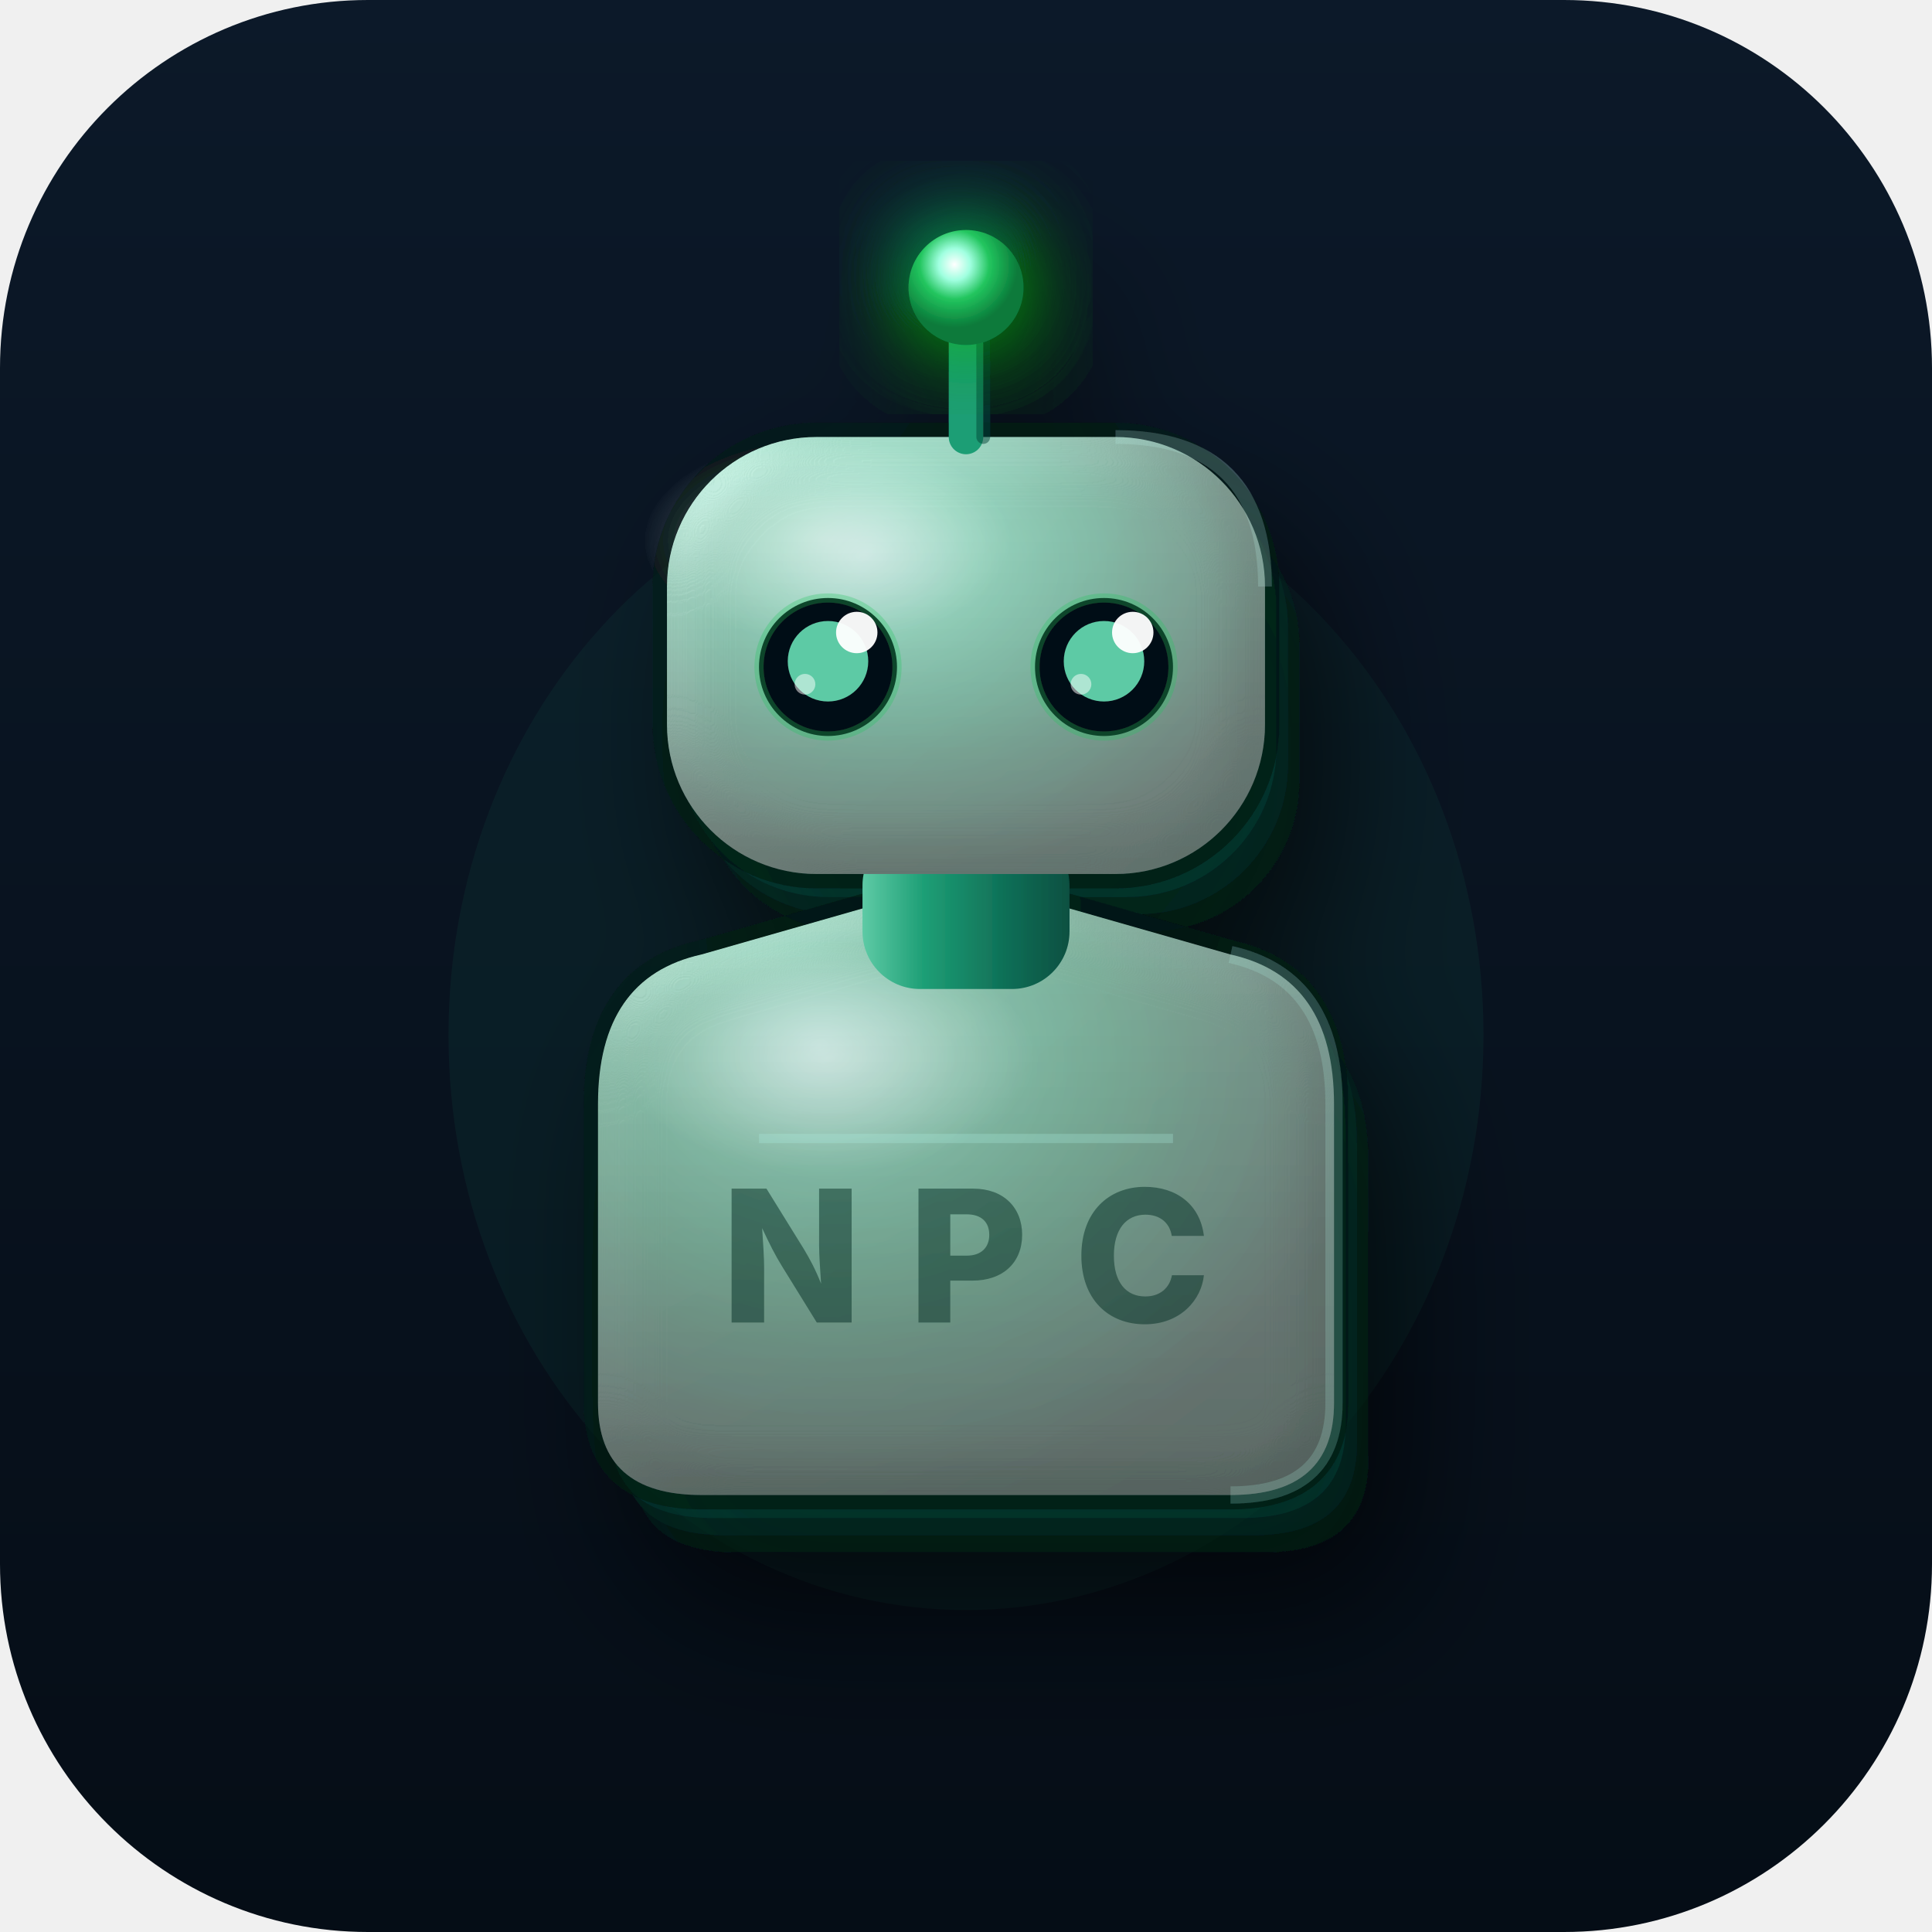
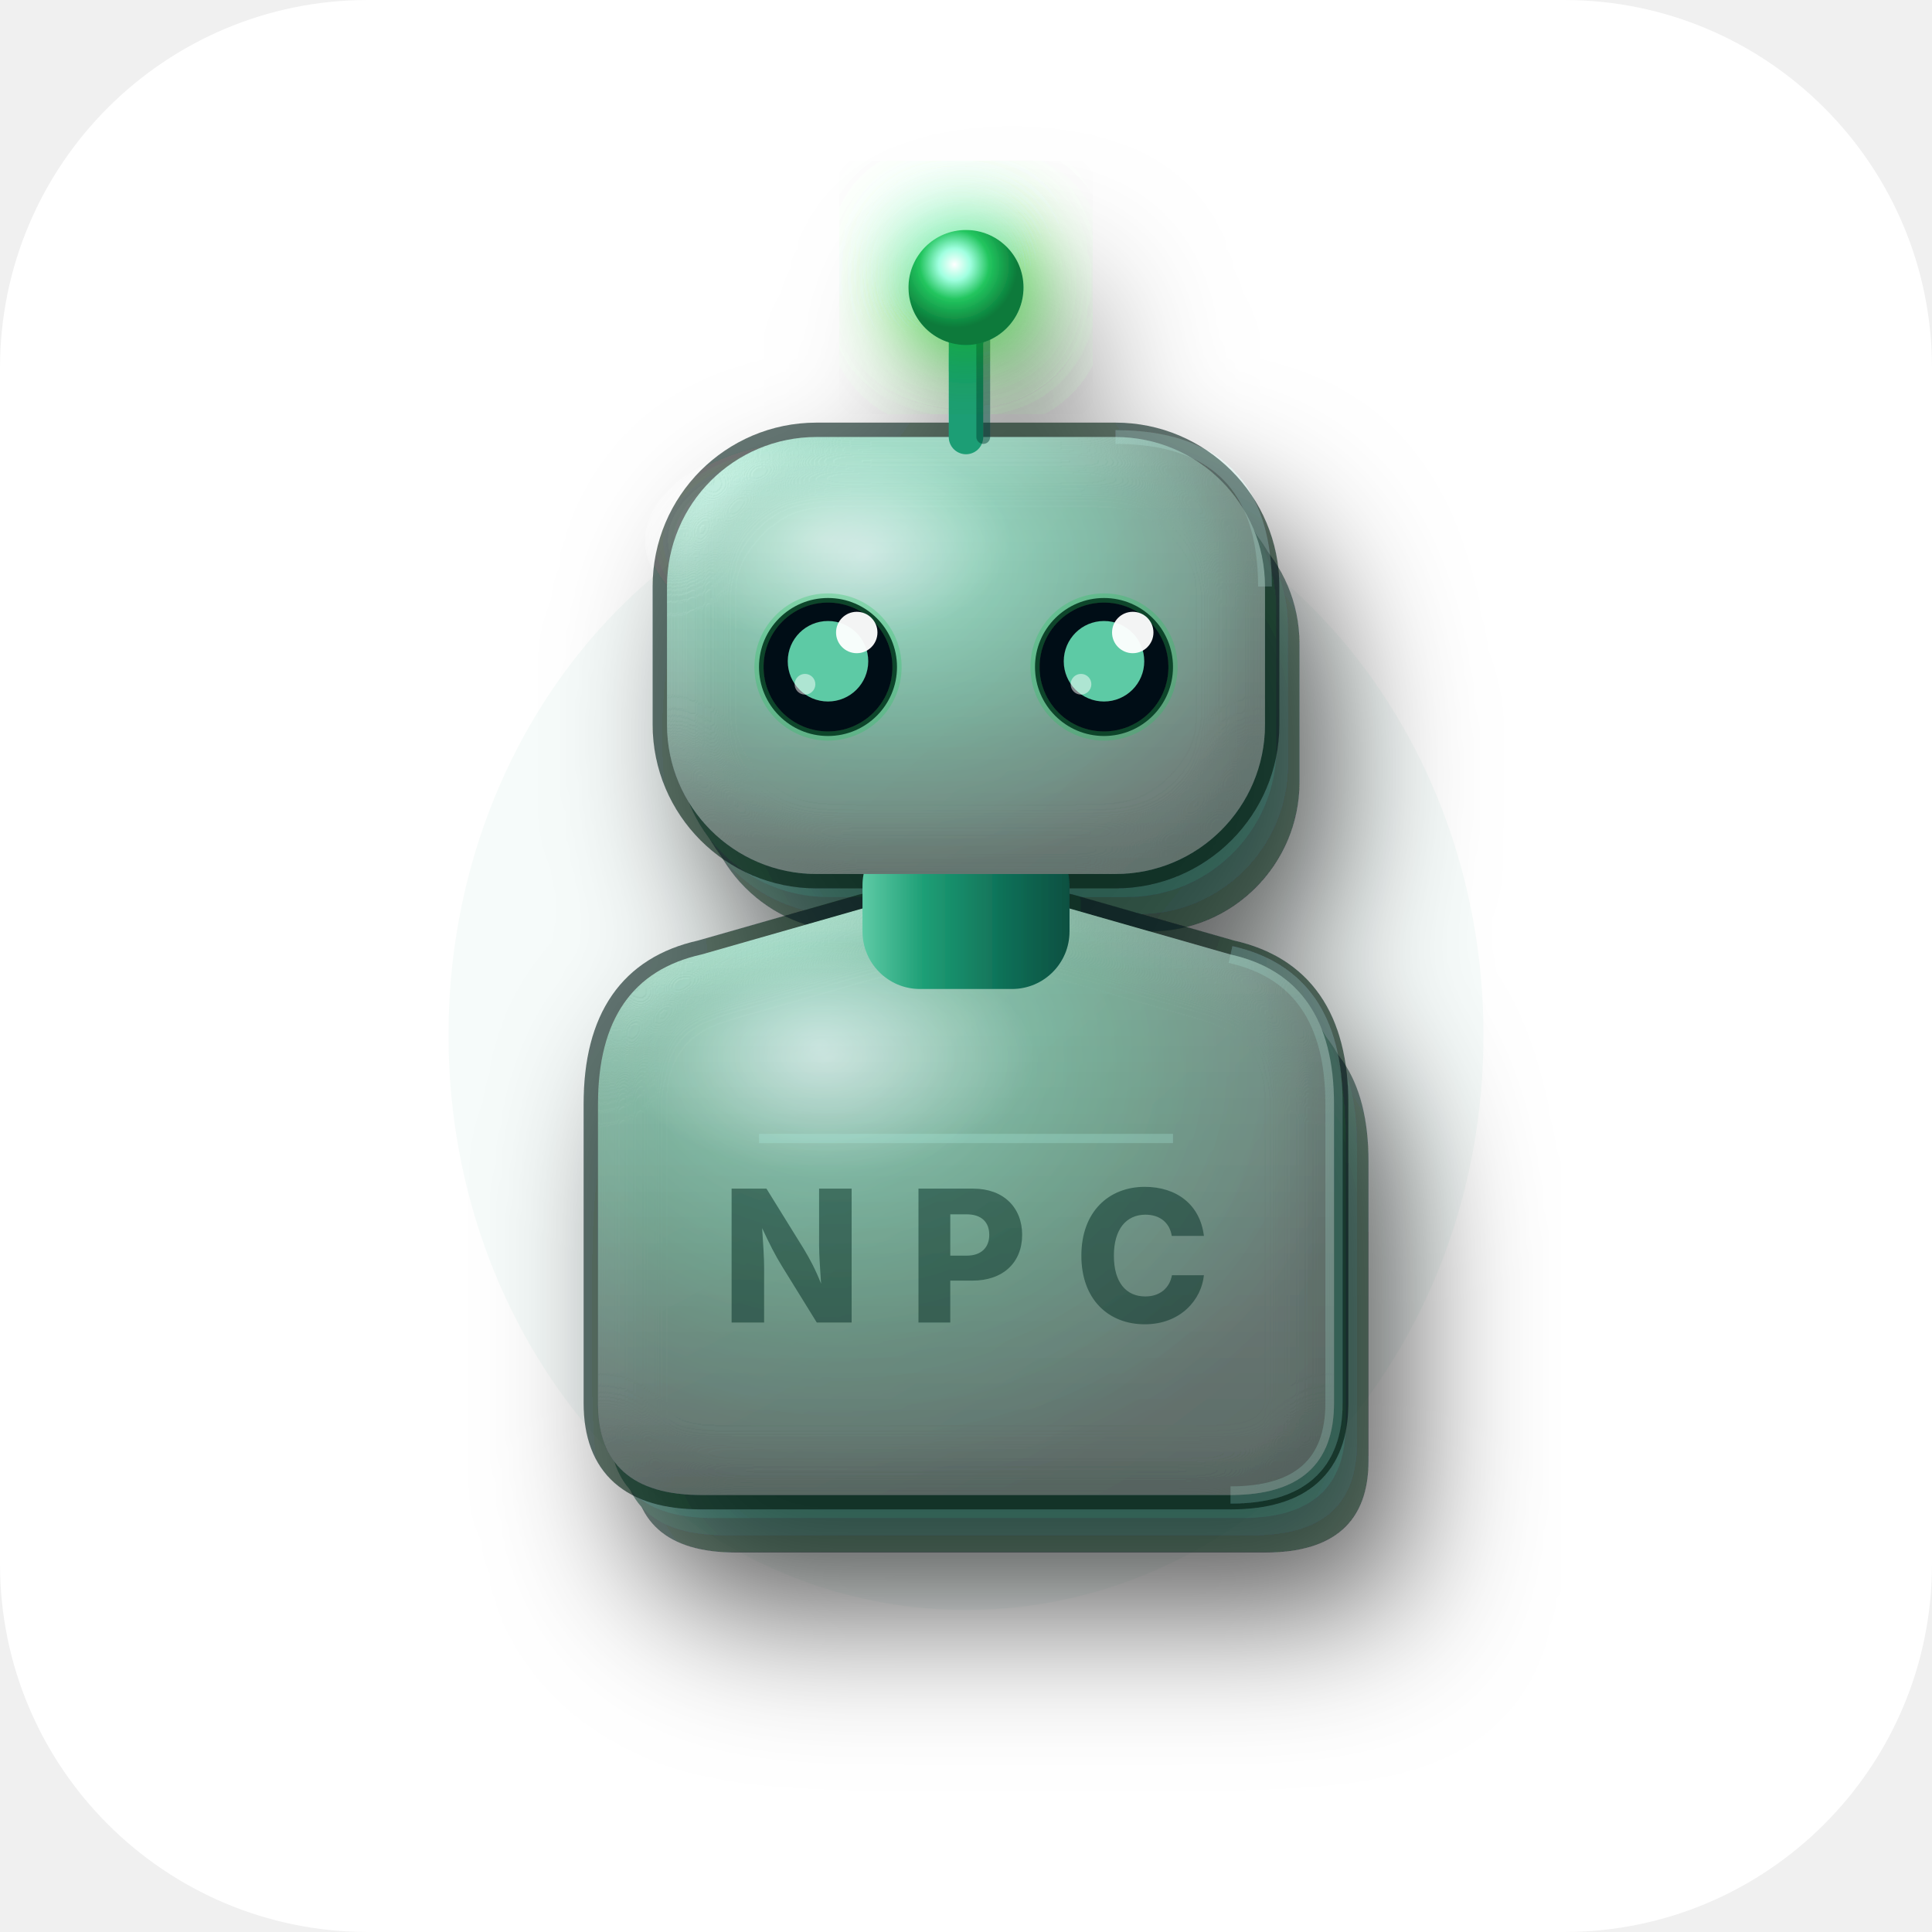
<svg xmlns="http://www.w3.org/2000/svg" viewBox="-20 -20 168 168">
  <defs>
    <filter id="fShadow" x="-25%" y="-15%" width="150%" height="160%">
      <feGaussianBlur in="SourceAlpha" stdDeviation="6" result="shadowBlur" />
      <feOffset dx="4" dy="7" result="shadowOff" />
      <feFlood flood-color="#000000" flood-opacity="0.65" result="shadowColor" />
      <feComposite in="shadowColor" in2="shadowOff" operator="in" result="shadow" />
      <feMerge>
        <feMergeNode in="shadow" />
        <feMergeNode in="SourceGraphic" />
      </feMerge>
    </filter>
    <filter id="f3d" x="-10%" y="-10%" width="120%" height="120%">
      <feGaussianBlur in="SourceAlpha" stdDeviation="2.5" result="blur" />
      <feSpecularLighting in="blur" surfaceScale="8" specularConstant="1.2" specularExponent="35" result="spec" lighting-color="#e0ffff">
        <fePointLight x="-50" y="-70" z="130" />
      </feSpecularLighting>
      <feComposite in="spec" in2="SourceAlpha" operator="in" result="specMask" />
      <feDiffuseLighting in="blur" surfaceScale="5" diffuseConstant="1.0" result="diff" lighting-color="#ccffee">
        <fePointLight x="-40" y="-60" z="110" />
      </feDiffuseLighting>
      <feComposite in="diff" in2="SourceAlpha" operator="in" result="diffMask" />
      <feComposite in="SourceGraphic" in2="diffMask" operator="arithmetic" k1="0" k2="0.55" k3="0.45" k4="0" result="lit" />
      <feComposite in="lit" in2="specMask" operator="arithmetic" k1="0" k2="1" k3="0.5" k4="0" />
    </filter>
    <filter id="fGlow" x="-60%" y="-60%" width="220%" height="220%">
      <feGaussianBlur in="SourceGraphic" stdDeviation="4" result="glow" />
      <feColorMatrix in="glow" type="saturate" values="2" result="saturated" />
      <feMerge>
        <feMergeNode in="saturated" />
        <feMergeNode in="SourceGraphic" />
      </feMerge>
    </filter>
    <linearGradient id="bg" x1="0" y1="0" x2="0" y2="1">
-       <stop offset="0%" stop-color="#0c1929" />
-       <stop offset="100%" stop-color="#050d16" />
+       <stop offset="0%" stop-color="#ffffff" />
+       <stop offset="100%" stop-color="#ffffff" />
    </linearGradient>
    <radialGradient id="gBody" cx="0.35" cy="0.3" r="0.7" fx="0.3" fy="0.25">
      <stop offset="0%" stop-color="#b0f5e8" />
      <stop offset="25%" stop-color="#5dcaa5" />
      <stop offset="55%" stop-color="#1d9e75" />
      <stop offset="80%" stop-color="#0f6e56" />
      <stop offset="100%" stop-color="#04342c" />
    </radialGradient>
    <radialGradient id="gHead" cx="0.38" cy="0.32" r="0.68" fx="0.33" fy="0.27">
      <stop offset="0%" stop-color="#c0faf0" />
      <stop offset="25%" stop-color="#6ee0bb" />
      <stop offset="55%" stop-color="#2db08a" />
      <stop offset="80%" stop-color="#157a60" />
      <stop offset="100%" stop-color="#053d30" />
    </radialGradient>
    <linearGradient id="gNeck" x1="0" y1="0" x2="1" y2="0">
      <stop offset="0%" stop-color="#5dcaa5" />
      <stop offset="30%" stop-color="#1d9e75" />
      <stop offset="70%" stop-color="#0f6e56" />
      <stop offset="100%" stop-color="#085041" />
    </linearGradient>
    <radialGradient id="gAntenna" cx="0.4" cy="0.3" r="0.55">
      <stop offset="0%" stop-color="#ffffff" />
      <stop offset="25%" stop-color="#a0ffe0" />
      <stop offset="55%" stop-color="#22c55e" />
      <stop offset="100%" stop-color="#0a7a3a" />
    </radialGradient>
    <radialGradient id="gSpec" cx="0.5" cy="0.5" r="0.5">
      <stop offset="0%" stop-color="white" stop-opacity="0.75" />
      <stop offset="100%" stop-color="white" stop-opacity="0" />
    </radialGradient>
    <linearGradient id="gAO" x1="0" y1="0" x2="0" y2="1">
      <stop offset="0%" stop-color="black" stop-opacity="0" />
      <stop offset="100%" stop-color="black" stop-opacity="0.45" />
    </linearGradient>
  </defs>
  <rect x="-20" y="-20" width="168" height="168" rx="32" fill="url(#bg)" />
-   <ellipse cx="64" cy="70" rx="45" ry="50" fill="#1d9e75" opacity="0.08" />
+   <ellipse cx="64" cy="70" rx="45" ry="50" fill="#1d9e75" opacity="0.04" />
  <g filter="url(#fShadow)">
    <g opacity="0.5">
      <g transform="translate(3, 5)">
        <path d="M32 76 Q32 65 41 63 L55 59 Q64 57 73 59 L87 63 Q96 65 96 76 L96 102 Q96 110 87 110 L41 110 Q32 110 32 102 Z" fill="#021a14" />
        <rect x="38" y="18" width="52" height="38" rx="13" fill="#021a14" />
        <rect x="55" y="52" width="18" height="14" rx="5" fill="#021a14" />
      </g>
      <g transform="translate(2, 3.5)">
        <path d="M32 76 Q32 65 41 63 L55 59 Q64 57 73 59 L87 63 Q96 65 96 76 L96 102 Q96 110 87 110 L41 110 Q32 110 32 102 Z" fill="#042e24" />
        <rect x="38" y="18" width="52" height="38" rx="13" fill="#042e24" />
        <rect x="55" y="52" width="18" height="14" rx="5" fill="#042e24" />
      </g>
      <g transform="translate(1, 2)">
        <path d="M32 76 Q32 65 41 63 L55 59 Q64 57 73 59 L87 63 Q96 65 96 76 L96 102 Q96 110 87 110 L41 110 Q32 110 32 102 Z" fill="#064538" />
        <rect x="38" y="18" width="52" height="38" rx="13" fill="#064538" />
        <rect x="55" y="52" width="18" height="14" rx="5" fill="#064538" />
      </g>
    </g>
    <path d="M32 76 Q32 65 41 63 L55 59 Q64 57 73 59 L87 63 Q96 65 96 76 L96 102 Q96 110 87 110 L41 110 Q32 110 32 102 Z" fill="none" stroke="#021a14" stroke-width="2.5" opacity="0.6" />
    <rect x="38" y="18" width="52" height="38" rx="13" fill="none" stroke="#021a14" stroke-width="2.5" opacity="0.6" />
    <g filter="url(#f3d)">
      <path d="M32 76 Q32 65 41 63 L55 59 Q64 57 73 59 L87 63 Q96 65 96 76 L96 102 Q96 110 87 110 L41 110 Q32 110 32 102 Z" fill="url(#gBody)" />
    </g>
    <ellipse cx="52" cy="72" rx="18" ry="10" fill="url(#gSpec)" opacity="0.6" />
    <path d="M32 76 Q32 65 41 63 L55 59 Q64 57 73 59 L87 63 Q96 65 96 76 L96 102 Q96 110 87 110 L41 110 Q32 110 32 102 Z" fill="url(#gAO)" opacity="0.4" />
    <path d="M87 63 Q96 65 96 76 L96 102 Q96 110 87 110" fill="none" stroke="#b0f5e8" stroke-width="1.5" opacity="0.2" />
    <text x="64" y="95" text-anchor="middle" font-family="system-ui, -apple-system, sans-serif" font-size="16" font-weight="800" fill="#042e24" letter-spacing="4" opacity="0.5">NPC</text>
    <line x1="46" y1="79" x2="82" y2="79" stroke="#b0f5e8" stroke-width="0.8" opacity="0.25" />
    <rect x="55" y="52" width="18" height="14" rx="5" fill="url(#gNeck)" />
    <g filter="url(#f3d)">
      <rect x="38" y="18" width="52" height="38" rx="13" fill="url(#gHead)" />
    </g>
    <ellipse cx="52" cy="27" rx="16" ry="9" fill="url(#gSpec)" opacity="0.6" />
    <rect x="38" y="18" width="52" height="38" rx="13" fill="url(#gAO)" opacity="0.35" />
    <path d="M90 31 Q90 18 77 18" fill="none" stroke="#c0faf0" stroke-width="1.2" opacity="0.2" />
    <circle cx="52" cy="38" r="6" fill="#050d16" />
    <circle cx="76" cy="38" r="6" fill="#050d16" />
    <circle cx="52" cy="38" r="6" fill="none" stroke="#22c55e" stroke-width="0.8" opacity="0.3" />
    <circle cx="76" cy="38" r="6" fill="none" stroke="#22c55e" stroke-width="0.8" opacity="0.3" />
    <circle cx="52" cy="37.5" r="3.5" fill="#5dcaa5" />
    <circle cx="76" cy="37.5" r="3.5" fill="#5dcaa5" />
    <circle cx="54.5" cy="35" r="1.8" fill="white" opacity="0.95" />
    <circle cx="78.5" cy="35" r="1.8" fill="white" opacity="0.95" />
    <circle cx="50" cy="39.5" r="0.9" fill="white" opacity="0.5" />
    <circle cx="74" cy="39.5" r="0.9" fill="white" opacity="0.5" />
    <line x1="64" y1="18" x2="64" y2="6" stroke="#1d9e75" stroke-width="3" stroke-linecap="round" />
    <line x1="65.5" y1="18" x2="65.5" y2="6" stroke="#064538" stroke-width="1.2" stroke-linecap="round" opacity="0.5" />
    <g filter="url(#fGlow)">
      <circle cx="64" cy="5" r="5" fill="url(#gAntenna)" />
    </g>
  </g>
</svg>
